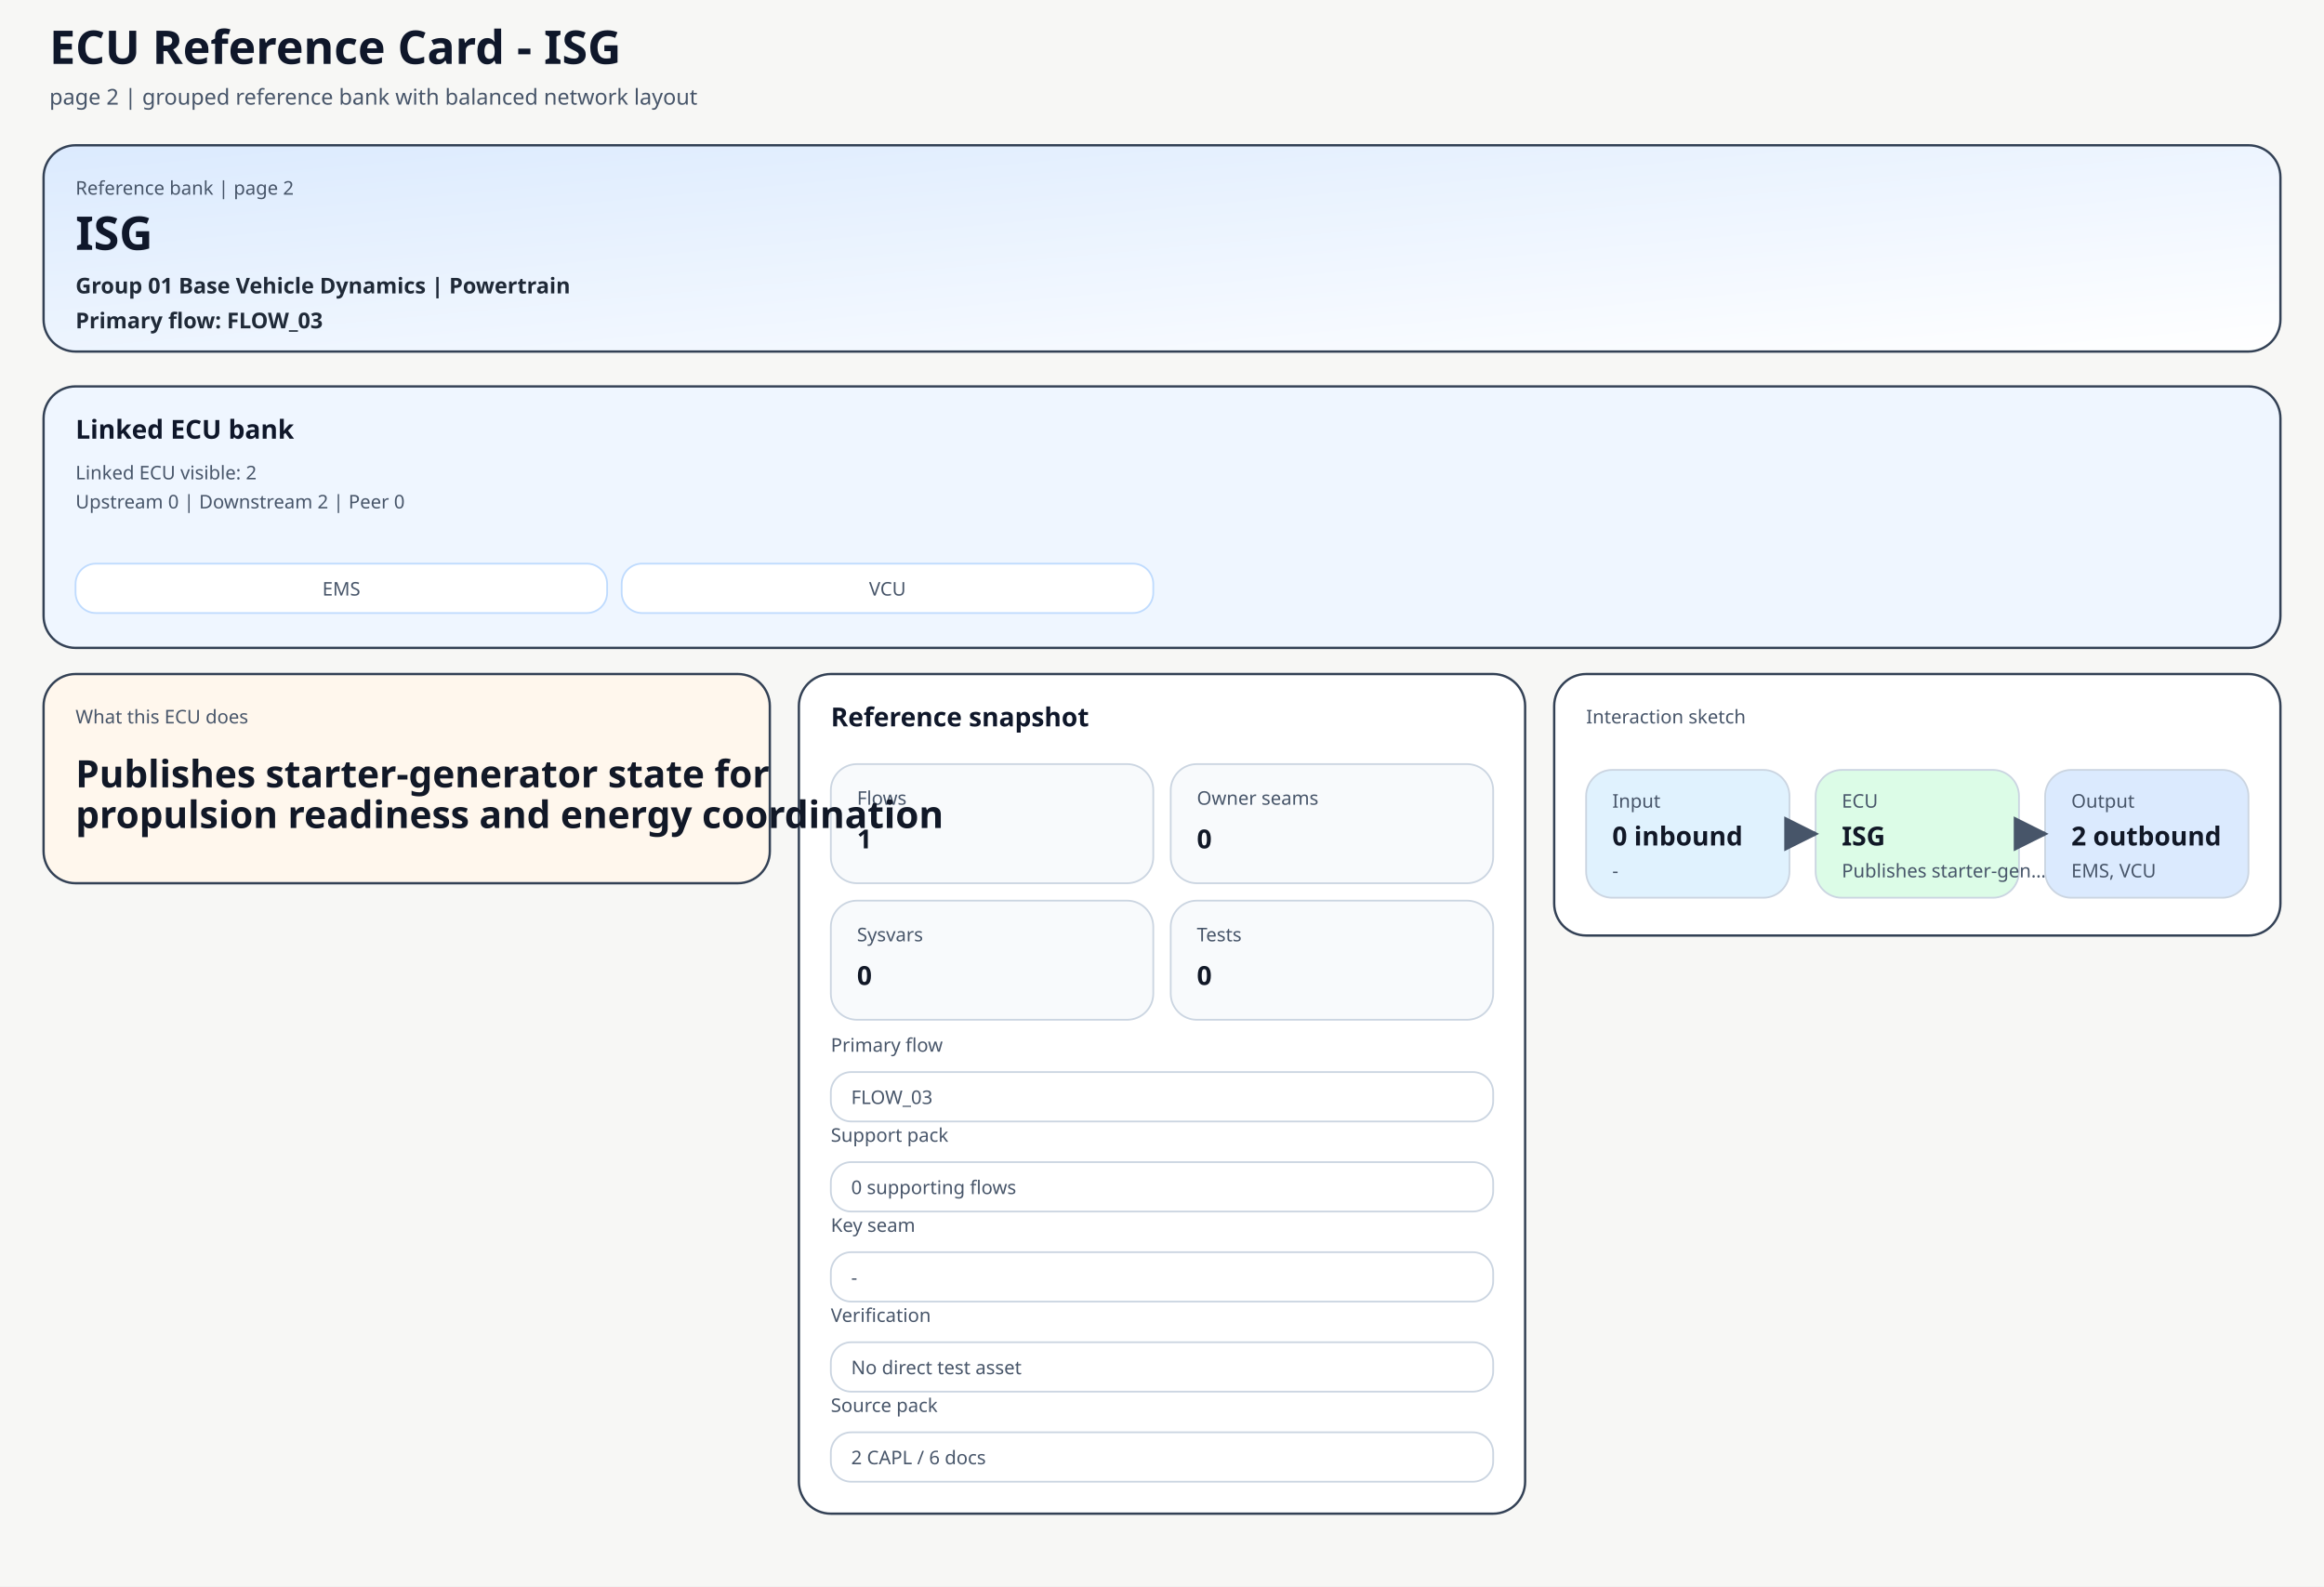
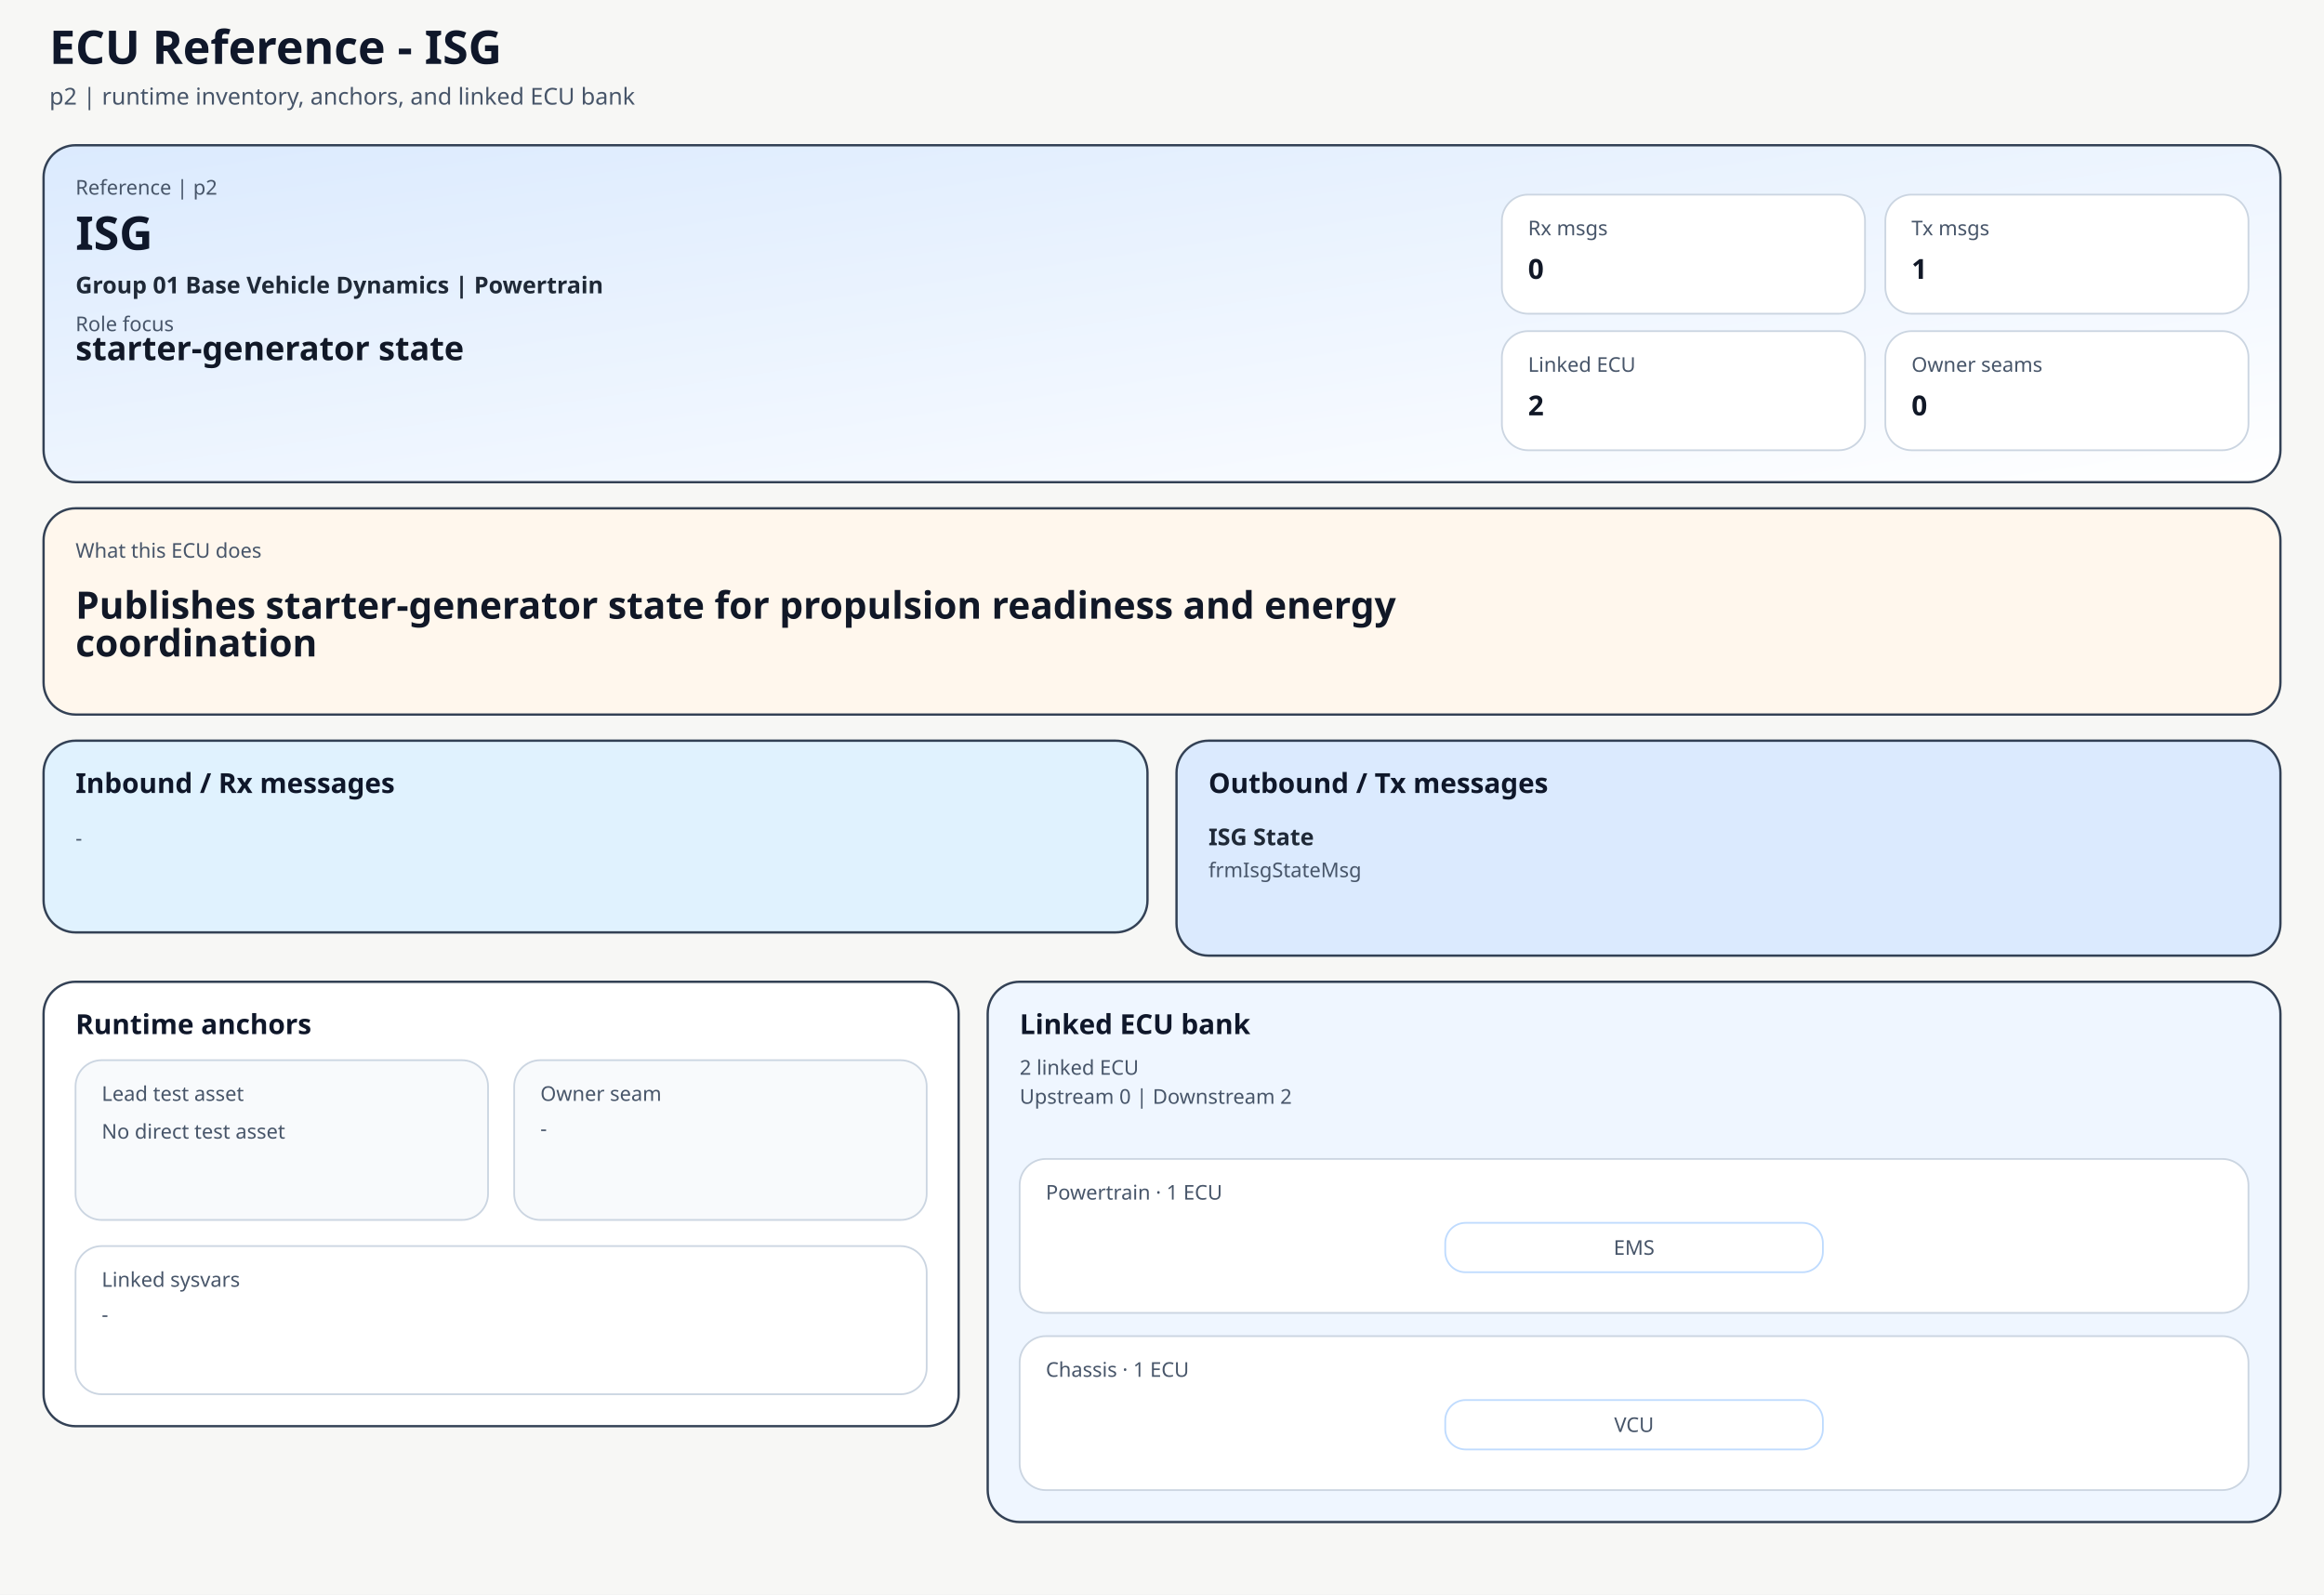
- <svg xmlns="http://www.w3.org/2000/svg" width="1600" height="1092" viewBox="0 0 1600 1092">
+ <svg xmlns="http://www.w3.org/2000/svg" width="1600" height="1098" viewBox="0 0 1600 1098">
  <defs>
    <linearGradient id="heroGradient" x1="0%" y1="0%" x2="100%" y2="100%">
      <stop offset="0%" stop-color="#dbeafe" />
      <stop offset="100%" stop-color="#ffffff" />
    </linearGradient>
    <marker id="arrow" viewBox="0 0 10 10" refX="9" refY="5" markerWidth="8" markerHeight="8" orient="auto-start-reverse">
      <path d="M 0 0 L 10 5 L 0 10 z" fill="#475569" />
    </marker>
  </defs>
  <style>
    .bg { fill: #f7f7f5; }
    .title { font: 700 32px 'Segoe UI', sans-serif; fill: #0f172a; }
-     .sub { font: 500 15px 'Segoe UI', sans-serif; fill: #475569; }
-     .label { font: 700 18px 'Segoe UI', sans-serif; fill: #0f172a; }
-     .text { font: 600 15px 'Segoe UI', sans-serif; fill: #1f2937; }
-     .small { font: 500 13px 'Segoe UI', sans-serif; fill: #475569; }
+     .sub { font: 500 16px 'Segoe UI', sans-serif; fill: #475569; }
+     .label { font: 700 19px 'Segoe UI', sans-serif; fill: #0f172a; }
+     .text { font: 600 16px 'Segoe UI', sans-serif; fill: #1f2937; }
+     .small { font: 500 14px 'Segoe UI', sans-serif; fill: #475569; }
+     .heroRole { font: 700 23px 'Segoe UI', sans-serif; fill: #111827; }
    .statement { font: 700 26px 'Segoe UI', sans-serif; fill: #111827; }
-     .node { font: 700 18px 'Segoe UI', sans-serif; fill: #111827; }
+     .node { font: 700 19px 'Segoe UI', sans-serif; fill: #111827; }
    .box { rx: 22; ry: 22; stroke: #334155; stroke-width: 1.6; }
    .lane { stroke: #64748b; stroke-width: 3; fill: none; marker-end: url(#arrow); }
  </style>
-   <rect x="0" y="0" width="1600" height="1092" class="bg" />
-   <text x="34" y="44" class="title">ECU Reference Card - ISG</text>
-   <text x="34" y="72" class="sub">page 2 | grouped reference bank with balanced network layout</text>
-   <rect x="30" y="100" width="1540" height="142" class="box" fill="url(#heroGradient)" />
-   <text x="52" y="134" class="small">Reference bank | page 2</text>
+   <rect x="0" y="0" width="1600" height="1098" class="bg" />
+   <text x="34" y="44" class="title">ECU Reference - ISG</text>
+   <text x="34" y="72" class="sub">p2 | runtime inventory, anchors, and linked ECU bank</text>
+   <rect x="30" y="100" width="1540" height="232" class="box" fill="url(#heroGradient)" />
+   <text x="52" y="134" class="small">Reference | p2</text>
  <text x="52" y="172" class="title">ISG</text>
  <text x="52" y="202" class="text">Group 01 Base Vehicle Dynamics | Powertrain</text>
-   <text x="52" y="226" class="text">Primary flow: FLOW_03</text>
-   <rect x="30" y="266" width="1540" height="180" class="box" fill="#eff6ff" />
-   <text x="52" y="302" class="label">Linked ECU bank</text>
-   <text x="52" y="330" class="small">Linked ECU visible: 2</text>
-   <text x="52" y="350" class="small">Upstream 0 | Downstream 2 | Peer 0</text>
-   <rect x="52" y="388" width="366" height="34" rx="14" ry="14" fill="#ffffff" stroke="#bfdbfe" stroke-width="1.2" />
-   <text x="235.0" y="410" text-anchor="middle" class="small">EMS</text>
-   <rect x="428" y="388" width="366" height="34" rx="14" ry="14" fill="#ffffff" stroke="#bfdbfe" stroke-width="1.2" />
-   <text x="611.0" y="410" text-anchor="middle" class="small">VCU</text>
-   <rect x="550" y="464" width="500" height="578" class="box" fill="#ffffff" />
-   <text x="572" y="500" class="label">Reference snapshot</text>
-   <rect x="572" y="526" width="222" height="82" rx="18" ry="18" fill="#f8fafc" stroke="#cbd5e1" stroke-width="1.2" />
-   <text x="590" y="554" class="small">Flows</text>
-   <text x="590" y="584" class="node">1</text>
-   <rect x="806" y="526" width="222" height="82" rx="18" ry="18" fill="#f8fafc" stroke="#cbd5e1" stroke-width="1.2" />
-   <text x="824" y="554" class="small">Owner seams</text>
-   <text x="824" y="584" class="node">0</text>
-   <rect x="572" y="620" width="222" height="82" rx="18" ry="18" fill="#f8fafc" stroke="#cbd5e1" stroke-width="1.2" />
-   <text x="590" y="648" class="small">Sysvars</text>
-   <text x="590" y="678" class="node">0</text>
-   <rect x="806" y="620" width="222" height="82" rx="18" ry="18" fill="#f8fafc" stroke="#cbd5e1" stroke-width="1.2" />
-   <text x="824" y="648" class="small">Tests</text>
-   <text x="824" y="678" class="node">0</text>
-   <text x="572" y="724" class="small">Primary flow</text>
-   <rect x="572" y="738" width="456" height="34" rx="14" ry="14" fill="#ffffff" stroke="#cbd5e1" stroke-width="1.2" />
-   <text x="586" y="760" class="small">FLOW_03</text>
-   <text x="572" y="786" class="small">Support pack</text>
-   <rect x="572" y="800" width="456" height="34" rx="14" ry="14" fill="#ffffff" stroke="#cbd5e1" stroke-width="1.2" />
-   <text x="586" y="822" class="small">0 supporting flows</text>
-   <text x="572" y="848" class="small">Key seam</text>
-   <rect x="572" y="862" width="456" height="34" rx="14" ry="14" fill="#ffffff" stroke="#cbd5e1" stroke-width="1.2" />
-   <text x="586" y="884" class="small">-</text>
-   <text x="572" y="910" class="small">Verification</text>
-   <rect x="572" y="924" width="456" height="34" rx="14" ry="14" fill="#ffffff" stroke="#cbd5e1" stroke-width="1.2" />
-   <text x="586" y="946" class="small">No direct test asset</text>
-   <text x="572" y="972" class="small">Source pack</text>
-   <rect x="572" y="986" width="456" height="34" rx="14" ry="14" fill="#ffffff" stroke="#cbd5e1" stroke-width="1.2" />
-   <text x="586" y="1008" class="small">2 CAPL / 6 docs</text>
-   <rect x="30" y="464" width="500" height="144" class="box" fill="#fff7ed" />
-   <text x="52" y="498" class="small">What this ECU does</text>
-   <text x="52" y="542" class="statement">Publishes starter-generator state for</text>
-   <text x="52" y="570" class="statement">propulsion readiness and energy coordination</text>
-   <rect x="1070" y="464" width="500" height="180" class="box" fill="#ffffff" />
-   <text x="1092" y="498" class="small">Interaction sketch</text>
-   <rect x="1092" y="530" width="140" height="88" rx="18" ry="18" fill="#e0f2fe" stroke="#cbd5e1" stroke-width="1.2" />
-   <text x="1110" y="556" class="small">Input</text>
-   <text x="1110" y="582" class="node">0 inbound</text>
-   <text x="1110" y="604" class="small">-</text>
-   <rect x="1250" y="530" width="140" height="88" rx="18" ry="18" fill="#dcfce7" stroke="#cbd5e1" stroke-width="1.2" />
-   <text x="1268" y="556" class="small">ECU</text>
-   <text x="1268" y="582" class="node">ISG</text>
-   <text x="1268" y="604" class="small">Publishes starter-gen…</text>
-   <rect x="1408" y="530" width="140" height="88" rx="18" ry="18" fill="#dbeafe" stroke="#cbd5e1" stroke-width="1.2" />
-   <text x="1426" y="556" class="small">Output</text>
-   <text x="1426" y="582" class="node">2 outbound</text>
-   <text x="1426" y="604" class="small">EMS, VCU</text>
-   <line x1="1232" y1="574" x2="1250" y2="574" stroke="#64748b" stroke-width="3" marker-end="url(#arrow)" />
-   <line x1="1390" y1="574" x2="1408" y2="574" stroke="#64748b" stroke-width="3" marker-end="url(#arrow)" />
+   <text x="52" y="228" class="small">Role focus</text>
+   <text x="52" y="248" class="heroRole">starter-generator state</text>
+   <rect x="1034" y="134" width="250" height="82" rx="18" ry="18" fill="#ffffff" stroke="#cbd5e1" stroke-width="1.2" />
+   <text x="1052" y="162" class="small">Rx msgs</text>
+   <text x="1052" y="192" class="node">0</text>
+   <rect x="1298" y="134" width="250" height="82" rx="18" ry="18" fill="#ffffff" stroke="#cbd5e1" stroke-width="1.2" />
+   <text x="1316" y="162" class="small">Tx msgs</text>
+   <text x="1316" y="192" class="node">1</text>
+   <rect x="1034" y="228" width="250" height="82" rx="18" ry="18" fill="#ffffff" stroke="#cbd5e1" stroke-width="1.2" />
+   <text x="1052" y="256" class="small">Linked ECU</text>
+   <text x="1052" y="286" class="node">2</text>
+   <rect x="1298" y="228" width="250" height="82" rx="18" ry="18" fill="#ffffff" stroke="#cbd5e1" stroke-width="1.2" />
+   <text x="1316" y="256" class="small">Owner seams</text>
+   <text x="1316" y="286" class="node">0</text>
+   <rect x="30" y="350" width="1540" height="142" class="box" fill="#fff7ed" />
+   <text x="52" y="384" class="small">What this ECU does</text>
+   <text x="52" y="426" class="statement">Publishes starter-generator state for propulsion readiness and energy</text>
+   <text x="52" y="452" class="statement">coordination</text>
+   <rect x="30" y="510" width="760" height="132" class="box" fill="#e0f2fe" />
+   <text x="52" y="546" class="label">Inbound / Rx messages</text>
+   <text x="52" y="582" class="small">-</text>
+   <rect x="810" y="510" width="760" height="148" class="box" fill="#dbeafe" />
+   <text x="832" y="546" class="label">Outbound / Tx messages</text>
+   <text x="832" y="582" class="text">ISG State</text>
+   <text x="832" y="604" class="small">frmIsgStateMsg</text>
+   <rect x="30" y="676" width="630" height="306" class="box" fill="#ffffff" />
+   <text x="52" y="712" class="label">Runtime anchors</text>
+   <rect x="52" y="730" width="284" height="110" rx="18" ry="18" fill="#f8fafc" stroke="#cbd5e1" stroke-width="1.2" />
+   <text x="70" y="758" class="small">Lead test asset</text>
+   <text x="70" y="784" class="small">No direct test asset</text>
+   <rect x="354" y="730" width="284" height="110" rx="18" ry="18" fill="#f8fafc" stroke="#cbd5e1" stroke-width="1.2" />
+   <text x="372" y="758" class="small">Owner seam</text>
+   <text x="372" y="782" class="small">-</text>
+   <rect x="52" y="858" width="586" height="102" rx="18" ry="18" fill="#ffffff" stroke="#cbd5e1" stroke-width="1.2" />
+   <text x="70" y="886" class="small">Linked sysvars</text>
+   <text x="70" y="910" class="small">-</text>
+   <rect x="680" y="676" width="890" height="372" class="box" fill="#eff6ff" />
+   <text x="702" y="712" class="label">Linked ECU bank</text>
+   <text x="702" y="740" class="small">2 linked ECU</text>
+   <text x="702" y="760" class="small">Upstream 0 | Downstream 2</text>
+   <rect x="702" y="798" width="846" height="106" rx="18" ry="18" fill="#ffffff" stroke="#cbd5e1" stroke-width="1.2" />
+   <text x="720" y="826" class="small">Powertrain · 1 ECU</text>
+   <rect x="995" y="842" width="260" height="34" rx="14" ry="14" fill="#ffffff" stroke="#bfdbfe" stroke-width="1.2" />
+   <text x="1125.0" y="864" text-anchor="middle" class="small">EMS</text>
+   <rect x="702" y="920" width="846" height="106" rx="18" ry="18" fill="#ffffff" stroke="#cbd5e1" stroke-width="1.2" />
+   <text x="720" y="948" class="small">Chassis · 1 ECU</text>
+   <rect x="995" y="964" width="260" height="34" rx="14" ry="14" fill="#ffffff" stroke="#bfdbfe" stroke-width="1.2" />
+   <text x="1125.0" y="986" text-anchor="middle" class="small">VCU</text>
</svg>
